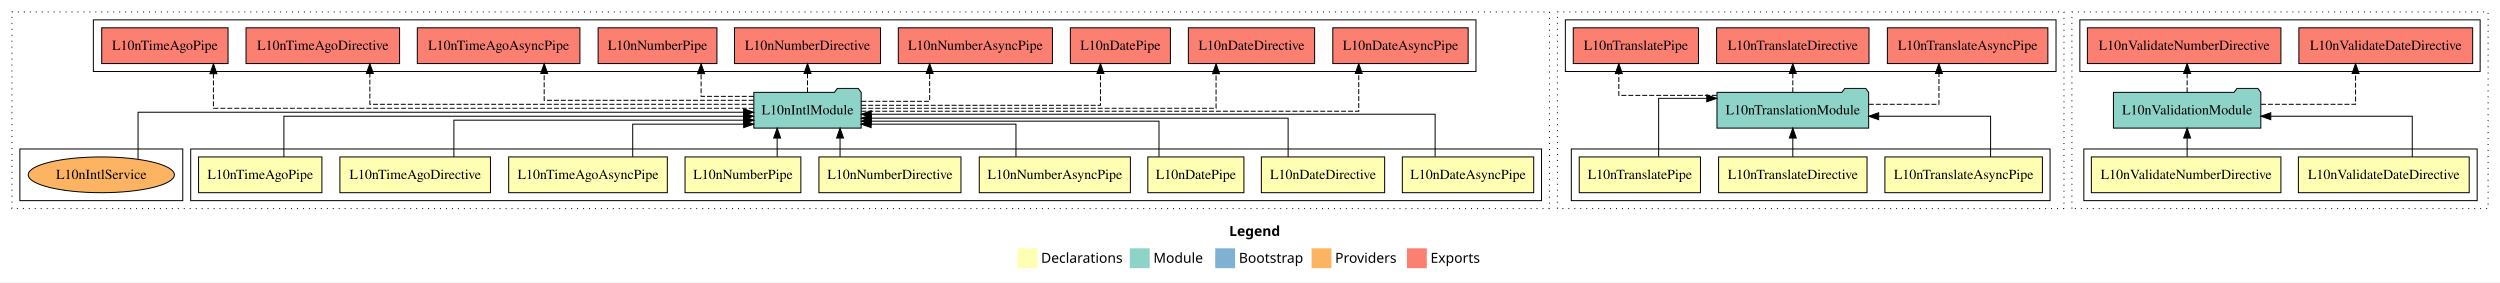
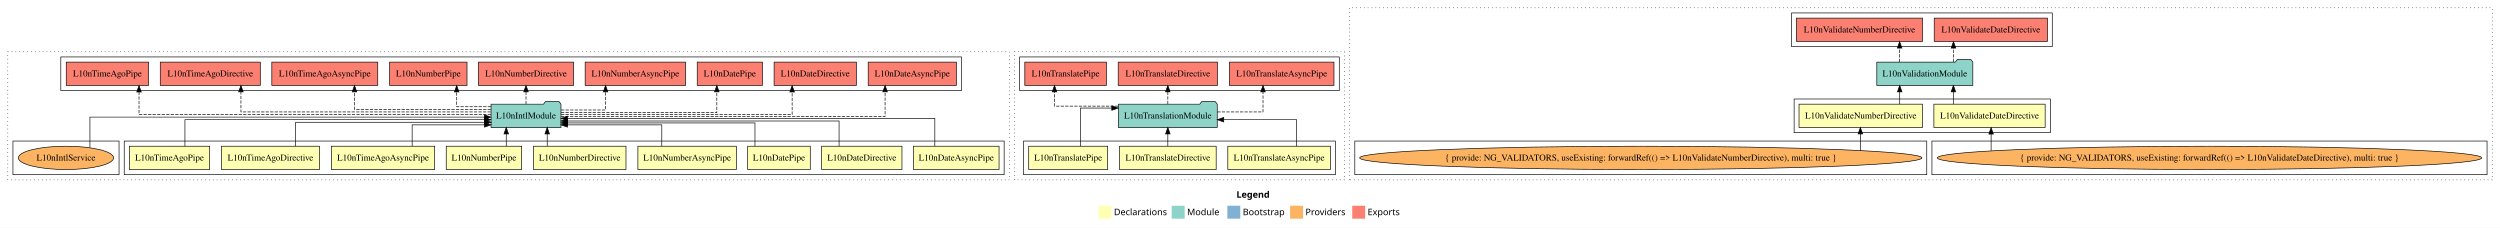
- <svg xmlns="http://www.w3.org/2000/svg" width="2517pt" height="284pt" viewBox="0.00 0.00 2517.00 284.00">
-   <g id="graph0" class="graph" transform="scale(1 1) rotate(0) translate(4 280)">
-     <polygon fill="#ffffff" stroke="transparent" points="-4,4 -4,-280 2513,-280 2513,4 -4,4" />
-     <text text-anchor="start" x="1233.509" y="-42.4" font-family="sans-serif" font-weight="bold" font-size="14.00" fill="#000000">Legend</text>
-     <polygon fill="#ffffb3" stroke="transparent" points="1020.5,-10 1020.5,-30 1040.5,-30 1040.5,-10 1020.5,-10" />
-     <text text-anchor="start" x="1044.129" y="-15.4" font-family="sans-serif" font-size="14.00" fill="#000000">  Declarations</text>
-     <polygon fill="#8dd3c7" stroke="transparent" points="1133.5,-10 1133.5,-30 1153.5,-30 1153.5,-10 1133.5,-10" />
-     <text text-anchor="start" x="1157.225" y="-15.4" font-family="sans-serif" font-size="14.00" fill="#000000">  Module</text>
-     <polygon fill="#80b1d3" stroke="transparent" points="1219.5,-10 1219.5,-30 1239.5,-30 1239.5,-10 1219.5,-10" />
-     <text text-anchor="start" x="1243.281" y="-15.4" font-family="sans-serif" font-size="14.00" fill="#000000">  Bootstrap</text>
-     <polygon fill="#fdb462" stroke="transparent" points="1316.5,-10 1316.5,-30 1336.5,-30 1336.5,-10 1316.5,-10" />
-     <text text-anchor="start" x="1340.173" y="-15.4" font-family="sans-serif" font-size="14.00" fill="#000000">  Providers</text>
-     <polygon fill="#fb8072" stroke="transparent" points="1412.5,-10 1412.5,-30 1432.5,-30 1432.5,-10 1412.5,-10" />
-     <text text-anchor="start" x="1436.226" y="-15.4" font-family="sans-serif" font-size="14.00" fill="#000000">  Exports</text>
+ <svg xmlns="http://www.w3.org/2000/svg" width="3864pt" height="352pt" viewBox="0.00 0.00 3864.00 352.00">
+   <g id="graph0" class="graph" transform="scale(1 1) rotate(0) translate(4 348)">
+     <polygon fill="#ffffff" stroke="transparent" points="-4,4 -4,-348 3860,-348 3860,4 -4,4" />
+     <text text-anchor="start" x="1907.009" y="-42.4" font-family="sans-serif" font-weight="bold" font-size="14.00" fill="#000000">Legend</text>
+     <polygon fill="#ffffb3" stroke="transparent" points="1694,-10 1694,-30 1714,-30 1714,-10 1694,-10" />
+     <text text-anchor="start" x="1717.629" y="-15.4" font-family="sans-serif" font-size="14.00" fill="#000000">  Declarations</text>
+     <polygon fill="#8dd3c7" stroke="transparent" points="1807,-10 1807,-30 1827,-30 1827,-10 1807,-10" />
+     <text text-anchor="start" x="1830.725" y="-15.4" font-family="sans-serif" font-size="14.00" fill="#000000">  Module</text>
+     <polygon fill="#80b1d3" stroke="transparent" points="1893,-10 1893,-30 1913,-30 1913,-10 1893,-10" />
+     <text text-anchor="start" x="1916.781" y="-15.4" font-family="sans-serif" font-size="14.00" fill="#000000">  Bootstrap</text>
+     <polygon fill="#fdb462" stroke="transparent" points="1990,-10 1990,-30 2010,-30 2010,-10 1990,-10" />
+     <text text-anchor="start" x="2013.673" y="-15.4" font-family="sans-serif" font-size="14.00" fill="#000000">  Providers</text>
+     <polygon fill="#fb8072" stroke="transparent" points="2086,-10 2086,-30 2106,-30 2106,-10 2086,-10" />
+     <text text-anchor="start" x="2109.726" y="-15.4" font-family="sans-serif" font-size="14.00" fill="#000000">  Exports</text>
    <g id="clust1" class="cluster">
      <polygon fill="none" stroke="#000000" stroke-dasharray="1,5" points="8,-70 8,-268 1556,-268 1556,-70 8,-70" />
    </g>
    <g id="clust2" class="cluster">
      <polygon fill="none" stroke="#000000" points="188,-78 188,-130 1548,-130 1548,-78 188,-78" />
    </g>
    <g id="clust13" class="cluster">
      <polygon fill="none" stroke="#000000" points="90,-208 90,-260 1482,-260 1482,-208 90,-208" />
    </g>
    <g id="clust15" class="cluster">
      <polygon fill="none" stroke="#000000" points="16,-78 16,-130 180,-130 180,-78 16,-78" />
    </g>
    <g id="clust22" class="cluster">
      <polygon fill="none" stroke="#000000" stroke-dasharray="1,5" points="1564,-70 1564,-268 2074,-268 2074,-70 1564,-70" />
    </g>
    <g id="clust23" class="cluster">
      <polygon fill="none" stroke="#000000" points="1578,-78 1578,-130 2060,-130 2060,-78 1578,-78" />
    </g>
    <g id="clust28" class="cluster">
      <polygon fill="none" stroke="#000000" points="1572,-208 1572,-260 2066,-260 2066,-208 1572,-208" />
    </g>
    <g id="clust31" class="cluster">
-       <polygon fill="none" stroke="#000000" stroke-dasharray="1,5" points="2082,-70 2082,-268 2501,-268 2501,-70 2082,-70" />
+       <polygon fill="none" stroke="#000000" stroke-dasharray="1,5" points="2082,-70 2082,-336 3848,-336 3848,-70 2082,-70" />
    </g>
    <g id="clust32" class="cluster">
-       <polygon fill="none" stroke="#000000" points="2094,-78 2094,-130 2490,-130 2490,-78 2094,-78" />
+       <polygon fill="none" stroke="#000000" points="2769,-143 2769,-195 3165,-195 3165,-143 2769,-143" />
+     </g>
+     <g id="clust33" class="cluster">
+       <polygon fill="none" stroke="#000000" points="2982,-78 2982,-130 3840,-130 3840,-78 2982,-78" />
+     </g>
+     <g id="clust34" class="cluster">
+       <polygon fill="none" stroke="#000000" points="2090,-78 2090,-130 2974,-130 2974,-78 2090,-78" />
    </g>
    <g id="clust36" class="cluster">
-       <polygon fill="none" stroke="#000000" points="2090,-208 2090,-260 2493,-260 2493,-208 2090,-208" />
+       <polygon fill="none" stroke="#000000" points="2765,-276 2765,-328 3168,-328 3168,-276 2765,-276" />
    </g>
    <g id="node1" class="node">
      <polygon fill="#ffffb3" stroke="#000000" points="1540.133,-122 1407.867,-122 1407.867,-86 1540.133,-86 1540.133,-122" />
      <text text-anchor="middle" x="1474" y="-99.8" font-family="Times,serif" font-size="14.00" fill="#000000">L10nDateAsyncPipe</text>
    </g>
    <g id="node10" class="node">
      <polygon fill="#8dd3c7" stroke="#000000" points="863.045,-187 860.045,-191 839.045,-191 836.045,-187 754.955,-187 754.955,-151 863.045,-151 863.045,-187" />
      <text text-anchor="middle" x="809" y="-164.8" font-family="Times,serif" font-size="14.00" fill="#000000">L10nIntlModule</text>
    </g>
    <g id="edge1" class="edge">
      <path fill="none" stroke="#000000" d="M1440.875,-122.302C1440.875,-140.27 1440.875,-165 1440.875,-165 1440.875,-165 873.146,-165 873.146,-165" />
      <polygon fill="#000000" stroke="#000000" points="873.146,-161.5 863.146,-165 873.146,-168.5 873.146,-161.5" />
    </g>
    <g id="node2" class="node">
      <polygon fill="#ffffb3" stroke="#000000" points="1390.062,-122 1265.938,-122 1265.938,-86 1390.062,-86 1390.062,-122" />
      <text text-anchor="middle" x="1328" y="-99.8" font-family="Times,serif" font-size="14.00" fill="#000000">L10nDateDirective</text>
    </g>
    <g id="edge2" class="edge">
      <path fill="none" stroke="#000000" d="M1292.875,-122.035C1292.875,-138.734 1292.875,-161 1292.875,-161 1292.875,-161 873.098,-161 873.098,-161" />
      <polygon fill="#000000" stroke="#000000" points="873.098,-157.5 863.098,-161 873.098,-164.5 873.098,-157.5" />
    </g>
    <g id="node3" class="node">
      <polygon fill="#ffffb3" stroke="#000000" points="1248.367,-122 1151.633,-122 1151.633,-86 1248.367,-86 1248.367,-122" />
      <text text-anchor="middle" x="1200" y="-99.8" font-family="Times,serif" font-size="14.00" fill="#000000">L10nDatePipe</text>
    </g>
    <g id="edge3" class="edge">
      <path fill="none" stroke="#000000" d="M1162.875,-122.282C1162.875,-137.948 1162.875,-158 1162.875,-158 1162.875,-158 873.131,-158 873.131,-158" />
      <polygon fill="#000000" stroke="#000000" points="873.131,-154.5 863.131,-158 873.131,-161.5 873.131,-154.5" />
    </g>
    <g id="node4" class="node">
      <polygon fill="#ffffb3" stroke="#000000" points="1134.079,-122 981.921,-122 981.921,-86 1134.079,-86 1134.079,-122" />
      <text text-anchor="middle" x="1058" y="-99.8" font-family="Times,serif" font-size="14.00" fill="#000000">L10nNumberAsyncPipe</text>
    </g>
    <g id="edge4" class="edge">
      <path fill="none" stroke="#000000" d="M1018.875,-122.124C1018.875,-136.783 1018.875,-155 1018.875,-155 1018.875,-155 873.048,-155 873.048,-155" />
      <polygon fill="#000000" stroke="#000000" points="873.048,-151.5 863.048,-155 873.048,-158.5 873.048,-151.5" />
    </g>
    <g id="node5" class="node">
      <polygon fill="#ffffb3" stroke="#000000" points="963.509,-122 820.491,-122 820.491,-86 963.509,-86 963.509,-122" />
      <text text-anchor="middle" x="892" y="-99.8" font-family="Times,serif" font-size="14.00" fill="#000000">L10nNumberDirective</text>
    </g>
    <g id="edge5" class="edge">
      <path fill="none" stroke="#000000" d="M841.759,-122.106C841.759,-122.106 841.759,-140.991 841.759,-140.991" />
      <polygon fill="#000000" stroke="#000000" points="838.259,-140.991 841.759,-150.991 845.259,-140.991 838.259,-140.991" />
    </g>
    <g id="node6" class="node">
      <polygon fill="#ffffb3" stroke="#000000" points="802.313,-122 685.687,-122 685.687,-86 802.313,-86 802.313,-122" />
      <text text-anchor="middle" x="744" y="-99.8" font-family="Times,serif" font-size="14.00" fill="#000000">L10nNumberPipe</text>
    </g>
    <g id="edge6" class="edge">
      <path fill="none" stroke="#000000" d="M778.442,-122.106C778.442,-122.106 778.442,-140.991 778.442,-140.991" />
      <polygon fill="#000000" stroke="#000000" points="774.942,-140.991 778.442,-150.991 781.942,-140.991 774.942,-140.991" />
    </g>
    <g id="node7" class="node">
      <polygon fill="#ffffb3" stroke="#000000" points="667.861,-122 508.139,-122 508.139,-86 667.861,-86 667.861,-122" />
      <text text-anchor="middle" x="588" y="-99.8" font-family="Times,serif" font-size="14.00" fill="#000000">L10nTimeAgoAsyncPipe</text>
    </g>
    <g id="edge7" class="edge">
      <path fill="none" stroke="#000000" d="M633.012,-122.124C633.012,-136.783 633.012,-155 633.012,-155 633.012,-155 744.762,-155 744.762,-155" />
      <polygon fill="#000000" stroke="#000000" points="744.762,-158.5 754.762,-155 744.762,-151.5 744.762,-158.5" />
    </g>
    <g id="node8" class="node">
      <polygon fill="#ffffb3" stroke="#000000" points="489.791,-122 338.209,-122 338.209,-86 489.791,-86 489.791,-122" />
      <text text-anchor="middle" x="414" y="-99.8" font-family="Times,serif" font-size="14.00" fill="#000000">L10nTimeAgoDirective</text>
    </g>
    <g id="edge8" class="edge">
      <path fill="none" stroke="#000000" d="M452.982,-122.009C452.982,-138.049 452.982,-159 452.982,-159 452.982,-159 744.929,-159 744.929,-159" />
      <polygon fill="#000000" stroke="#000000" points="744.929,-162.5 754.929,-159 744.928,-155.5 744.929,-162.5" />
    </g>
    <g id="node9" class="node">
      <polygon fill="#ffffb3" stroke="#000000" points="320.095,-122 195.905,-122 195.905,-86 320.095,-86 320.095,-122" />
      <text text-anchor="middle" x="258" y="-99.8" font-family="Times,serif" font-size="14.00" fill="#000000">L10nTimeAgoPipe</text>
    </g>
    <g id="edge9" class="edge">
      <path fill="none" stroke="#000000" d="M281.826,-122.022C281.826,-139.373 281.826,-163 281.826,-163 281.826,-163 744.569,-163 744.569,-163" />
      <polygon fill="#000000" stroke="#000000" points="744.569,-166.5 754.569,-163 744.569,-159.5 744.569,-166.5" />
    </g>
    <g id="node11" class="node">
      <polygon fill="#fb8072" stroke="#000000" points="1474.133,-252 1337.867,-252 1337.867,-216 1474.133,-216 1474.133,-252" />
      <text text-anchor="middle" x="1406" y="-229.8" font-family="Times,serif" font-size="14.00" fill="#000000">L10nDateAsyncPipe </text>
    </g>
    <g id="edge10" class="edge">
      <path fill="none" stroke="#000000" stroke-dasharray="5,2" d="M863.225,-168C1002.872,-168 1363.982,-168 1363.982,-168 1363.982,-168 1363.982,-205.965 1363.982,-205.965" />
      <polygon fill="#000000" stroke="#000000" points="1360.482,-205.965 1363.982,-215.965 1367.482,-205.965 1360.482,-205.965" />
    </g>
    <g id="node12" class="node">
      <polygon fill="#fb8072" stroke="#000000" points="1319.563,-252 1192.437,-252 1192.437,-216 1319.563,-216 1319.563,-252" />
      <text text-anchor="middle" x="1256" y="-229.8" font-family="Times,serif" font-size="14.00" fill="#000000">L10nDateDirective </text>
    </g>
    <g id="edge11" class="edge">
      <path fill="none" stroke="#000000" stroke-dasharray="5,2" d="M863.197,-171C974.89,-171 1220.326,-171 1220.326,-171 1220.326,-171 1220.326,-205.778 1220.326,-205.778" />
      <polygon fill="#000000" stroke="#000000" points="1216.826,-205.778 1220.326,-215.778 1223.826,-205.778 1216.826,-205.778" />
    </g>
    <g id="node13" class="node">
      <polygon fill="#fb8072" stroke="#000000" points="1174.368,-252 1073.632,-252 1073.632,-216 1174.368,-216 1174.368,-252" />
      <text text-anchor="middle" x="1124" y="-229.8" font-family="Times,serif" font-size="14.00" fill="#000000">L10nDatePipe </text>
    </g>
    <g id="edge12" class="edge">
      <path fill="none" stroke="#000000" stroke-dasharray="5,2" d="M863.094,-174C948.237,-174 1103.928,-174 1103.928,-174 1103.928,-174 1103.928,-205.998 1103.928,-205.998" />
      <polygon fill="#000000" stroke="#000000" points="1100.428,-205.998 1103.928,-215.998 1107.428,-205.998 1100.428,-205.998" />
    </g>
    <g id="node14" class="node">
      <polygon fill="#fb8072" stroke="#000000" points="1055.579,-252 900.421,-252 900.421,-216 1055.579,-216 1055.579,-252" />
      <text text-anchor="middle" x="978" y="-229.8" font-family="Times,serif" font-size="14.00" fill="#000000">L10nNumberAsyncPipe </text>
    </g>
    <g id="edge13" class="edge">
      <path fill="none" stroke="#000000" stroke-dasharray="5,2" d="M863.3,-178C896.245,-178 931.982,-178 931.982,-178 931.982,-178 931.982,-205.973 931.982,-205.973" />
      <polygon fill="#000000" stroke="#000000" points="928.482,-205.973 931.982,-215.973 935.482,-205.973 928.482,-205.973" />
    </g>
    <g id="node15" class="node">
      <polygon fill="#fb8072" stroke="#000000" points="882.508,-252 735.492,-252 735.492,-216 882.508,-216 882.508,-252" />
      <text text-anchor="middle" x="809" y="-229.8" font-family="Times,serif" font-size="14.00" fill="#000000">L10nNumberDirective </text>
    </g>
    <g id="edge14" class="edge">
      <path fill="none" stroke="#000000" stroke-dasharray="5,2" d="M809,-187.106C809,-187.106 809,-205.991 809,-205.991" />
      <polygon fill="#000000" stroke="#000000" points="805.5,-205.991 809,-215.991 812.5,-205.991 805.5,-205.991" />
    </g>
    <g id="node16" class="node">
      <polygon fill="#fb8072" stroke="#000000" points="717.813,-252 598.187,-252 598.187,-216 717.813,-216 717.813,-252" />
      <text text-anchor="middle" x="658" y="-229.8" font-family="Times,serif" font-size="14.00" fill="#000000">L10nNumberPipe </text>
    </g>
    <g id="edge15" class="edge">
      <path fill="none" stroke="#000000" stroke-dasharray="5,2" d="M754.81,-183C728.239,-183 701.875,-183 701.875,-183 701.875,-183 701.875,-205.876 701.875,-205.876" />
      <polygon fill="#000000" stroke="#000000" points="698.375,-205.876 701.875,-215.876 705.375,-205.876 698.375,-205.876" />
    </g>
    <g id="node17" class="node">
      <polygon fill="#fb8072" stroke="#000000" points="579.862,-252 416.138,-252 416.138,-216 579.862,-216 579.862,-252" />
      <text text-anchor="middle" x="498" y="-229.8" font-family="Times,serif" font-size="14.00" fill="#000000">L10nTimeAgoAsyncPipe </text>
    </g>
    <g id="edge16" class="edge">
      <path fill="none" stroke="#000000" stroke-dasharray="5,2" d="M754.708,-179C677.142,-179 543.875,-179 543.875,-179 543.875,-179 543.875,-205.991 543.875,-205.991" />
      <polygon fill="#000000" stroke="#000000" points="540.375,-205.991 543.875,-215.991 547.375,-205.991 540.375,-205.991" />
    </g>
    <g id="node18" class="node">
      <polygon fill="#fb8072" stroke="#000000" points="398.291,-252 243.709,-252 243.709,-216 398.291,-216 398.291,-252" />
      <text text-anchor="middle" x="321" y="-229.8" font-family="Times,serif" font-size="14.00" fill="#000000">L10nTimeAgoDirective </text>
    </g>
    <g id="edge17" class="edge">
      <path fill="none" stroke="#000000" stroke-dasharray="5,2" d="M754.529,-175C636.639,-175 368.375,-175 368.375,-175 368.375,-175 368.375,-205.977 368.375,-205.977" />
      <polygon fill="#000000" stroke="#000000" points="364.875,-205.977 368.375,-215.977 371.875,-205.977 364.875,-205.977" />
    </g>
    <g id="node19" class="node">
      <polygon fill="#fb8072" stroke="#000000" points="225.596,-252 98.404,-252 98.404,-216 225.596,-216 225.596,-252" />
      <text text-anchor="middle" x="162" y="-229.8" font-family="Times,serif" font-size="14.00" fill="#000000">L10nTimeAgoPipe </text>
    </g>
    <g id="edge18" class="edge">
      <path fill="none" stroke="#000000" stroke-dasharray="5,2" d="M754.865,-171C607.632,-171 210.875,-171 210.875,-171 210.875,-171 210.875,-205.778 210.875,-205.778" />
      <polygon fill="#000000" stroke="#000000" points="207.375,-205.778 210.875,-215.778 214.375,-205.778 207.375,-205.778" />
    </g>
    <g id="node20" class="node">
      <ellipse fill="#fdb462" stroke="#000000" cx="98" cy="-104" rx="73.575" ry="18" />
      <text text-anchor="middle" x="98" y="-99.8" font-family="Times,serif" font-size="14.00" fill="#000000">L10nIntlService</text>
    </g>
    <g id="edge19" class="edge">
      <path fill="none" stroke="#000000" d="M134.995,-119.898C134.995,-138.561 134.995,-167 134.995,-167 134.995,-167 744.699,-167 744.699,-167" />
      <polygon fill="#000000" stroke="#000000" points="744.699,-170.5 754.699,-167 744.699,-163.5 744.699,-170.5" />
    </g>
    <g id="node21" class="node">
      <polygon fill="#ffffb3" stroke="#000000" points="2052.289,-122 1893.711,-122 1893.711,-86 2052.289,-86 2052.289,-122" />
      <text text-anchor="middle" x="1973" y="-99.8" font-family="Times,serif" font-size="14.00" fill="#000000">L10nTranslateAsyncPipe</text>
    </g>
    <g id="node24" class="node">
      <polygon fill="#8dd3c7" stroke="#000000" points="1877.361,-187 1874.361,-191 1853.361,-191 1850.361,-187 1724.639,-187 1724.639,-151 1877.361,-151 1877.361,-187" />
      <text text-anchor="middle" x="1801" y="-164.8" font-family="Times,serif" font-size="14.00" fill="#000000">L10nTranslationModule</text>
    </g>
    <g id="edge20" class="edge">
      <path fill="none" stroke="#000000" d="M2000.131,-122.022C2000.131,-139.373 2000.131,-163 2000.131,-163 2000.131,-163 1887.42,-163 1887.42,-163" />
      <polygon fill="#000000" stroke="#000000" points="1887.42,-159.5 1877.42,-163 1887.42,-166.5 1887.42,-159.5" />
    </g>
    <g id="node22" class="node">
      <polygon fill="#ffffb3" stroke="#000000" points="1875.718,-122 1726.282,-122 1726.282,-86 1875.718,-86 1875.718,-122" />
      <text text-anchor="middle" x="1801" y="-99.8" font-family="Times,serif" font-size="14.00" fill="#000000">L10nTranslateDirective</text>
    </g>
    <g id="edge21" class="edge">
      <path fill="none" stroke="#000000" d="M1801,-122.106C1801,-122.106 1801,-140.991 1801,-140.991" />
      <polygon fill="#000000" stroke="#000000" points="1797.5,-140.991 1801,-150.991 1804.5,-140.991 1797.5,-140.991" />
    </g>
    <g id="node23" class="node">
      <polygon fill="#ffffb3" stroke="#000000" points="1708.024,-122 1585.976,-122 1585.976,-86 1708.024,-86 1708.024,-122" />
      <text text-anchor="middle" x="1647" y="-99.8" font-family="Times,serif" font-size="14.00" fill="#000000">L10nTranslatePipe</text>
    </g>
    <g id="edge22" class="edge">
      <path fill="none" stroke="#000000" d="M1665.92,-122.248C1665.92,-145.018 1665.92,-181 1665.92,-181 1665.92,-181 1714.383,-181 1714.383,-181" />
      <polygon fill="#000000" stroke="#000000" points="1714.383,-184.5 1724.383,-181 1714.383,-177.5 1714.383,-184.5" />
    </g>
    <g id="node25" class="node">
      <polygon fill="#fb8072" stroke="#000000" points="2057.789,-252 1896.211,-252 1896.211,-216 2057.789,-216 2057.789,-252" />
      <text text-anchor="middle" x="1977" y="-229.8" font-family="Times,serif" font-size="14.00" fill="#000000">L10nTranslateAsyncPipe </text>
    </g>
    <g id="edge23" class="edge">
      <path fill="none" stroke="#000000" stroke-dasharray="5,2" d="M1877.576,-175C1913.323,-175 1948.119,-175 1948.119,-175 1948.119,-175 1948.119,-205.977 1948.119,-205.977" />
      <polygon fill="#000000" stroke="#000000" points="1944.619,-205.977 1948.119,-215.977 1951.619,-205.977 1944.619,-205.977" />
    </g>
    <g id="node26" class="node">
      <polygon fill="#fb8072" stroke="#000000" points="1877.718,-252 1724.282,-252 1724.282,-216 1877.718,-216 1877.718,-252" />
      <text text-anchor="middle" x="1801" y="-229.8" font-family="Times,serif" font-size="14.00" fill="#000000">L10nTranslateDirective </text>
    </g>
    <g id="edge24" class="edge">
      <path fill="none" stroke="#000000" stroke-dasharray="5,2" d="M1801,-187.106C1801,-187.106 1801,-205.991 1801,-205.991" />
      <polygon fill="#000000" stroke="#000000" points="1797.5,-205.991 1801,-215.991 1804.5,-205.991 1797.5,-205.991" />
    </g>
    <g id="node27" class="node">
      <polygon fill="#fb8072" stroke="#000000" points="1706.023,-252 1579.977,-252 1579.977,-216 1706.023,-216 1706.023,-252" />
      <text text-anchor="middle" x="1643" y="-229.8" font-family="Times,serif" font-size="14.00" fill="#000000">L10nTranslatePipe </text>
    </g>
    <g id="edge25" class="edge">
      <path fill="none" stroke="#000000" stroke-dasharray="5,2" d="M1724.422,-184C1677.287,-184 1625.83,-184 1625.83,-184 1625.83,-184 1625.83,-205.949 1625.83,-205.949" />
      <polygon fill="#000000" stroke="#000000" points="1622.33,-205.949 1625.83,-215.949 1629.33,-205.949 1622.33,-205.949" />
    </g>
    <g id="node28" class="node">
-       <polygon fill="#ffffb3" stroke="#000000" points="2481.985,-122 2310.015,-122 2310.015,-86 2481.985,-86 2481.985,-122" />
-       <text text-anchor="middle" x="2396" y="-99.8" font-family="Times,serif" font-size="14.00" fill="#000000">L10nValidateDateDirective</text>
+       <polygon fill="#ffffb3" stroke="#000000" points="3156.985,-187 2985.015,-187 2985.015,-151 3156.985,-151 3156.985,-187" />
+       <text text-anchor="middle" x="3071" y="-164.8" font-family="Times,serif" font-size="14.00" fill="#000000">L10nValidateDateDirective</text>
    </g>
    <g id="node30" class="node">
-       <polygon fill="#8dd3c7" stroke="#000000" points="2272.201,-187 2269.201,-191 2248.201,-191 2245.201,-187 2123.799,-187 2123.799,-151 2272.201,-151 2272.201,-187" />
-       <text text-anchor="middle" x="2198" y="-164.8" font-family="Times,serif" font-size="14.00" fill="#000000">L10nValidationModule</text>
+       <polygon fill="#8dd3c7" stroke="#000000" points="3045.201,-252 3042.201,-256 3021.201,-256 3018.201,-252 2896.799,-252 2896.799,-216 3045.201,-216 3045.201,-252" />
+       <text text-anchor="middle" x="2971" y="-229.8" font-family="Times,serif" font-size="14.00" fill="#000000">L10nValidationModule</text>
    </g>
    <g id="edge26" class="edge">
-       <path fill="none" stroke="#000000" d="M2424.664,-122.022C2424.664,-139.373 2424.664,-163 2424.664,-163 2424.664,-163 2282.218,-163 2282.218,-163" />
-       <polygon fill="#000000" stroke="#000000" points="2282.218,-159.5 2272.218,-163 2282.218,-166.5 2282.218,-159.5" />
+       <path fill="none" stroke="#000000" d="M3015.179,-187.106C3015.179,-187.106 3015.179,-205.991 3015.179,-205.991" />
+       <polygon fill="#000000" stroke="#000000" points="3011.679,-205.991 3015.179,-215.991 3018.679,-205.991 3011.679,-205.991" />
    </g>
    <g id="node29" class="node">
-       <polygon fill="#ffffb3" stroke="#000000" points="2292.43,-122 2101.57,-122 2101.57,-86 2292.43,-86 2292.43,-122" />
-       <text text-anchor="middle" x="2197" y="-99.8" font-family="Times,serif" font-size="14.00" fill="#000000">L10nValidateNumberDirective</text>
+       <polygon fill="#ffffb3" stroke="#000000" points="2967.43,-187 2776.57,-187 2776.57,-151 2967.43,-151 2967.43,-187" />
+       <text text-anchor="middle" x="2872" y="-164.8" font-family="Times,serif" font-size="14.00" fill="#000000">L10nValidateNumberDirective</text>
+     </g>
+     <g id="edge28" class="edge">
+       <path fill="none" stroke="#000000" d="M2932.182,-187.106C2932.182,-187.106 2932.182,-205.991 2932.182,-205.991" />
+       <polygon fill="#000000" stroke="#000000" points="2928.682,-205.991 2932.182,-215.991 2935.682,-205.991 2928.682,-205.991" />
+     </g>
+     <g id="node33" class="node">
+       <polygon fill="#fb8072" stroke="#000000" points="3160.484,-320 2985.516,-320 2985.516,-284 3160.484,-284 3160.484,-320" />
+       <text text-anchor="middle" x="3073" y="-297.8" font-family="Times,serif" font-size="14.00" fill="#000000">L10nValidateDateDirective </text>
+     </g>
+     <g id="edge30" class="edge">
+       <path fill="none" stroke="#000000" stroke-dasharray="5,2" d="M3015.304,-252.223C3015.304,-252.223 3015.304,-273.727 3015.304,-273.727" />
+       <polygon fill="#000000" stroke="#000000" points="3011.804,-273.727 3015.304,-283.727 3018.804,-273.727 3011.804,-273.727" />
+     </g>
+     <g id="node34" class="node">
+       <polygon fill="#fb8072" stroke="#000000" points="2967.43,-320 2772.57,-320 2772.57,-284 2967.43,-284 2967.43,-320" />
+       <text text-anchor="middle" x="2870" y="-297.8" font-family="Times,serif" font-size="14.00" fill="#000000">L10nValidateNumberDirective </text>
+     </g>
+     <g id="edge31" class="edge">
+       <path fill="none" stroke="#000000" stroke-dasharray="5,2" d="M2932.057,-252.223C2932.057,-252.223 2932.057,-273.727 2932.057,-273.727" />
+       <polygon fill="#000000" stroke="#000000" points="2928.557,-273.727 2932.057,-283.727 2935.557,-273.727 2928.557,-273.727" />
+     </g>
+     <g id="node31" class="node">
+       <ellipse fill="#fdb462" stroke="#000000" cx="3411" cy="-104" rx="420.662" ry="18" />
+       <text text-anchor="middle" x="3411" y="-99.8" font-family="Times,serif" font-size="14.00" fill="#000000">{ provide: NG_VALIDATORS, useExisting: forwardRef(() =&gt; L10nValidateDateDirective), multi: true }</text>
    </g>
    <g id="edge27" class="edge">
-       <path fill="none" stroke="#000000" d="M2198,-122.106C2198,-122.106 2198,-140.991 2198,-140.991" />
-       <polygon fill="#000000" stroke="#000000" points="2194.5,-140.991 2198,-150.991 2201.5,-140.991 2194.5,-140.991" />
-     </g>
-     <g id="node31" class="node">
-       <polygon fill="#fb8072" stroke="#000000" points="2485.484,-252 2310.516,-252 2310.516,-216 2485.484,-216 2485.484,-252" />
-       <text text-anchor="middle" x="2398" y="-229.8" font-family="Times,serif" font-size="14.00" fill="#000000">L10nValidateDateDirective </text>
-     </g>
-     <g id="edge28" class="edge">
-       <path fill="none" stroke="#000000" stroke-dasharray="5,2" d="M2272.383,-175C2317.948,-175 2367.586,-175 2367.586,-175 2367.586,-175 2367.586,-205.977 2367.586,-205.977" />
-       <polygon fill="#000000" stroke="#000000" points="2364.086,-205.977 2367.586,-215.977 2371.086,-205.977 2364.086,-205.977" />
+       <path fill="none" stroke="#000000" d="M3073.456,-115.026C3073.456,-115.026 3073.456,-140.779 3073.456,-140.779" />
+       <polygon fill="#000000" stroke="#000000" points="3069.956,-140.779 3073.456,-150.779 3076.956,-140.779 3069.956,-140.779" />
    </g>
    <g id="node32" class="node">
-       <polygon fill="#fb8072" stroke="#000000" points="2292.43,-252 2097.57,-252 2097.57,-216 2292.43,-216 2292.43,-252" />
-       <text text-anchor="middle" x="2195" y="-229.8" font-family="Times,serif" font-size="14.00" fill="#000000">L10nValidateNumberDirective </text>
+       <ellipse fill="#fdb462" stroke="#000000" cx="2532" cy="-104" rx="434.489" ry="18" />
+       <text text-anchor="middle" x="2532" y="-99.8" font-family="Times,serif" font-size="14.00" fill="#000000">{ provide: NG_VALIDATORS, useExisting: forwardRef(() =&gt; L10nValidateNumberDirective), multi: true }</text>
    </g>
    <g id="edge29" class="edge">
-       <path fill="none" stroke="#000000" stroke-dasharray="5,2" d="M2198,-187.106C2198,-187.106 2198,-205.991 2198,-205.991" />
-       <polygon fill="#000000" stroke="#000000" points="2194.5,-205.991 2198,-215.991 2201.5,-205.991 2194.5,-205.991" />
+       <path fill="none" stroke="#000000" d="M2871.39,-115.322C2871.39,-115.322 2871.39,-140.942 2871.39,-140.942" />
+       <polygon fill="#000000" stroke="#000000" points="2867.89,-140.942 2871.39,-150.942 2874.89,-140.942 2867.89,-140.942" />
    </g>
  </g>
</svg>
